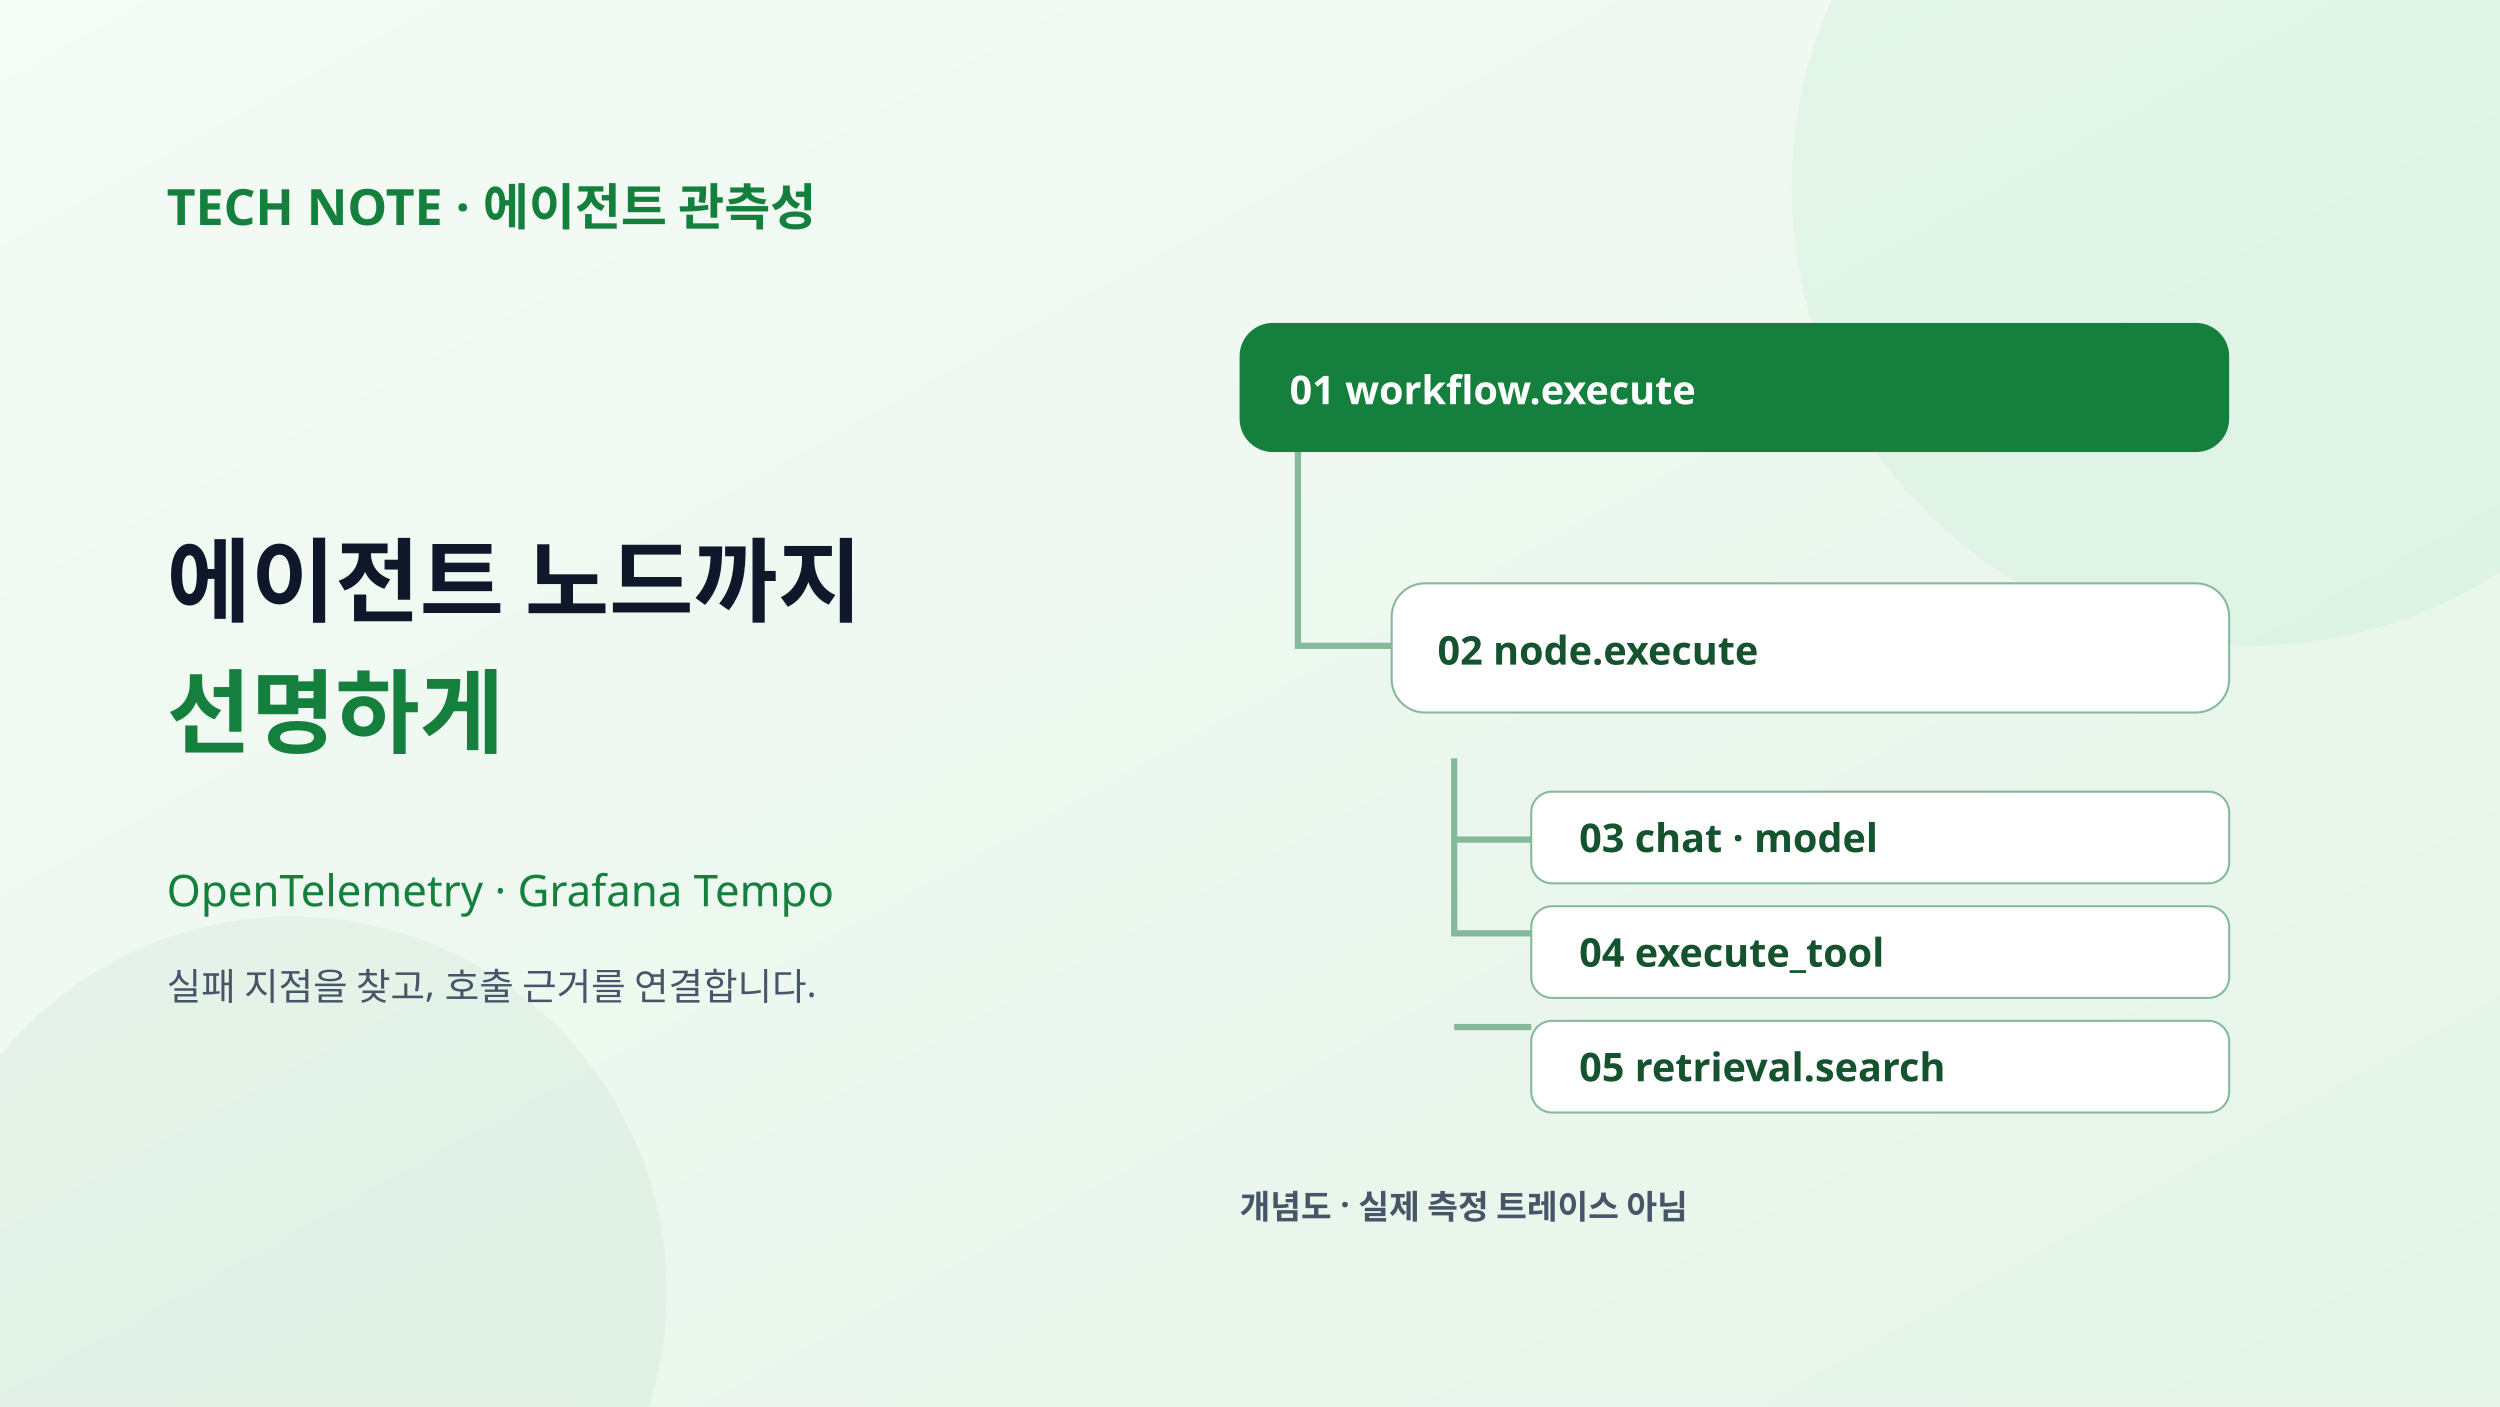
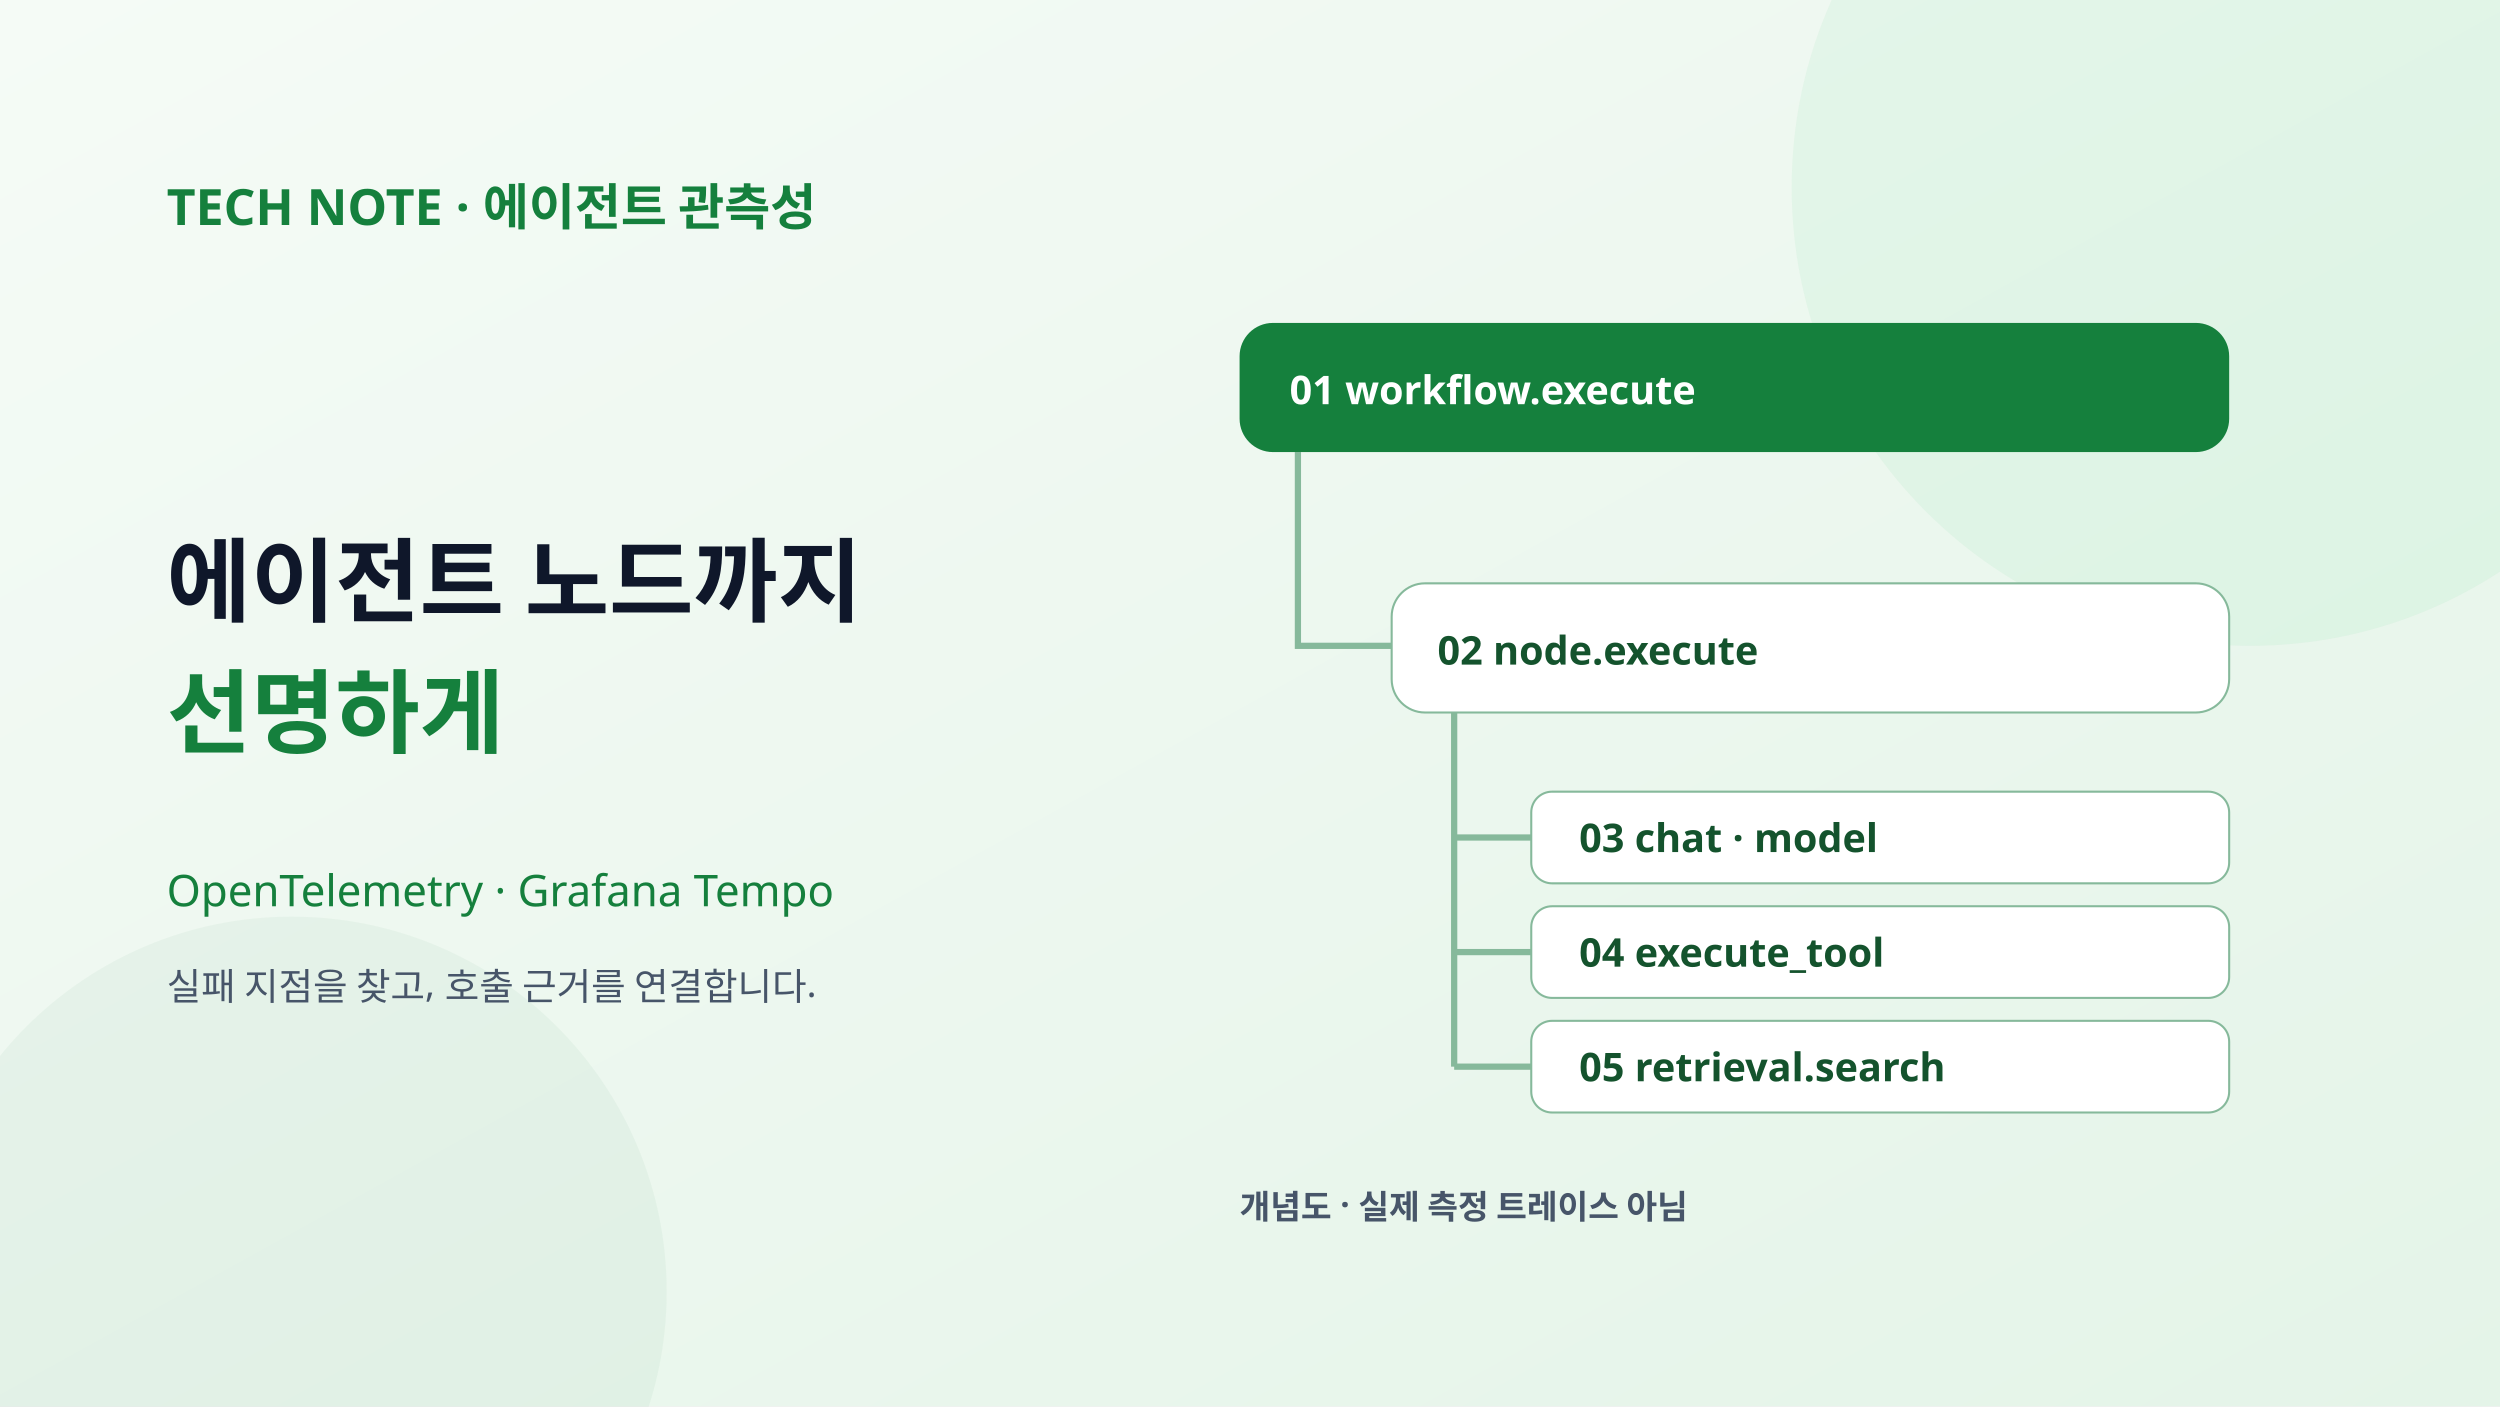
<svg xmlns="http://www.w3.org/2000/svg" width="1200" height="675" viewBox="0 0 1200 675" role="img" aria-label="AI 에이전트 노드 단위 추적">
  <defs>
    <linearGradient id="bg" x2="1" y2="1">
      <stop stop-color="#f5fbf6" />
      <stop offset="1" stop-color="#e4f4e8" />
    </linearGradient>
    <linearGradient id="badge" x2="1" y2="1">
      <stop stop-color="#4ade80" />
      <stop offset="1" stop-color="#15803d" />
    </linearGradient>
  </defs>
  <rect width="1200" height="675" fill="url(#bg)" />
  <circle cx="1080" cy="90" r="220" fill="#22c55e" opacity=".06" />
  <circle cx="140" cy="620" r="180" fill="#15803d" opacity=".05" />
  <g font-family="Pretendard, 'Malgun Gothic', 'Noto Sans KR', sans-serif">
    <text x="80" y="108" font-size="24" font-weight="700" fill="#15803d">TECH NOTE · 에이전트 관측성</text>
    <text x="80" y="295" font-size="44" font-weight="800" fill="#0f172a">에이전트 노드까지</text>
    <text x="80" y="358" font-size="44" font-weight="800" fill="#15803d">선명하게</text>
    <text x="80" y="435" font-size="21" fill="#15803d">OpenTelemetry · Grafana Tempo</text>
    <text x="80" y="480" font-size="18" fill="#475569">실패 지점을 찾고, 호출 근거를 연결합니다.</text>
    <g transform="translate(595 155)" font-size="19" font-weight="700">
-       <path d="M28 62v93h45m30 54v84h37m-37-45h37m-37 90h37" fill="none" stroke="#86b99b" stroke-width="3" />
+       <path d="M28 62v93h45 M103 187V357 M103 247h37 M103 302h37 M103 357h37" fill="none" stroke="#86b99b" stroke-width="3" />
      <rect width="475" height="62" rx="16" fill="#15803d" />
      <text x="24" y="39" fill="white">01  workflow.execute</text>
      <rect x="73" y="125" width="402" height="62" rx="16" fill="white" stroke="#86b99b" />
      <text x="95" y="164" fill="#14532d">02  node.execute</text>
      <g fill="white" stroke="#86b99b">
        <rect x="140" y="225" width="335" height="44" rx="10" />
        <rect x="140" y="280" width="335" height="44" rx="10" />
        <rect x="140" y="335" width="335" height="44" rx="10" />
      </g>
      <g fill="#14532d">
        <text x="163" y="254">03  chat · model</text>
        <text x="163" y="309">04  execute_tool</text>
        <text x="163" y="364">05  retrieval.search</text>
      </g>
      <text x="0" y="430" font-size="16" fill="#475569">개념도 · 실제 측정 트레이스 아님</text>
    </g>
  </g>
</svg>
